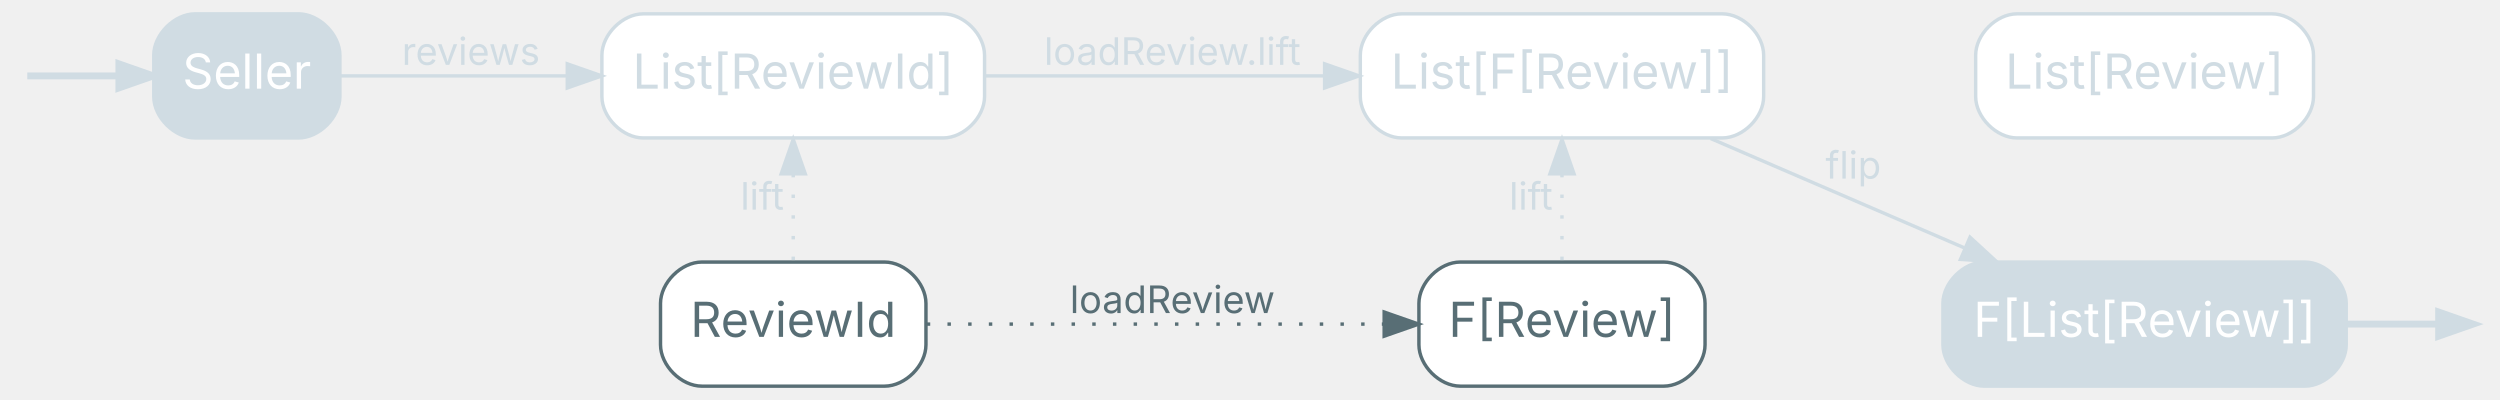
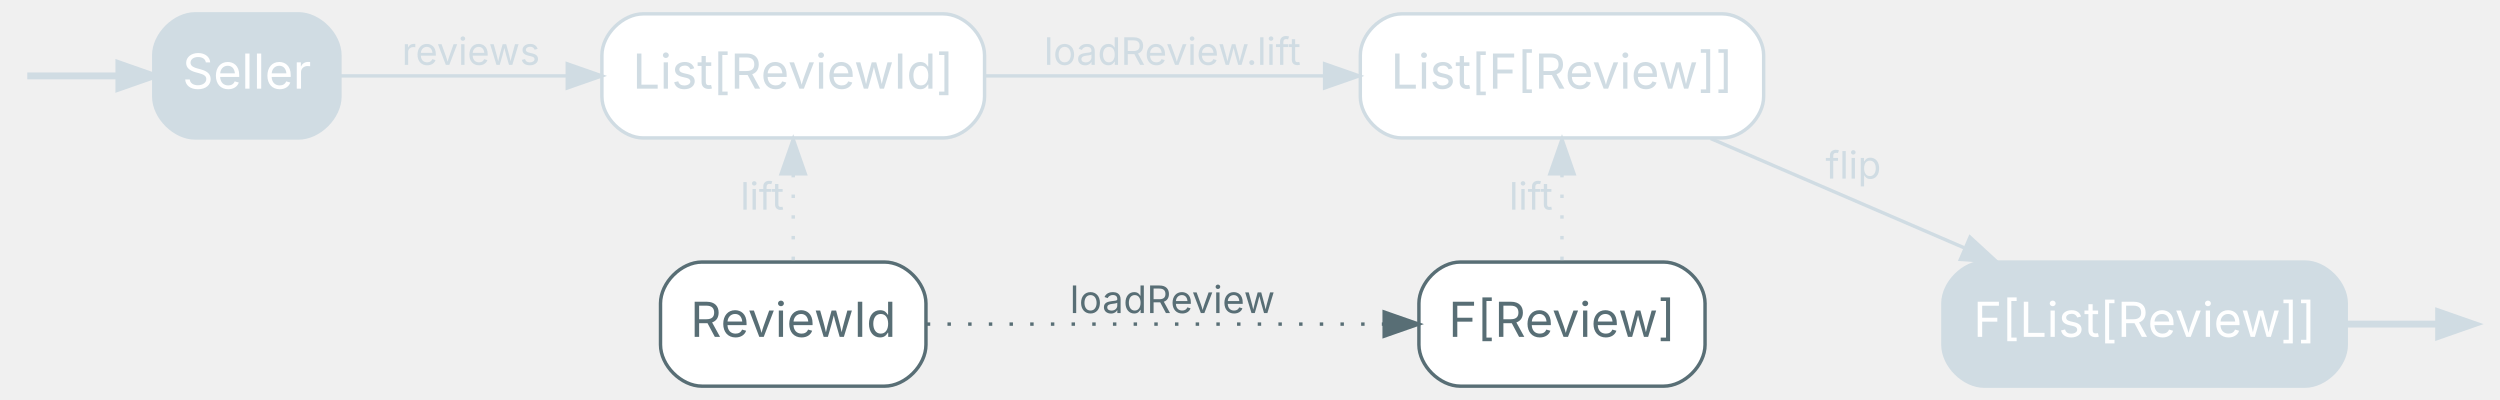
<svg xmlns="http://www.w3.org/2000/svg" width="725pt" height="116pt" viewBox="0.00 0.00 725.20 116.00">
  <g id="graph0" class="graph" transform="scale(1 1) rotate(0) translate(4 112)">
    <g id="node3" class="node start,disabled">
      <path fill="#d0dce3" stroke="#d0dce3" d="M82.6,-108C82.6,-108 52.6,-108 52.6,-108 46.6,-108 40.6,-102 40.6,-96 40.6,-96 40.6,-84 40.6,-84 40.6,-78 46.6,-72 52.6,-72 52.6,-72 82.6,-72 82.6,-72 88.6,-72 94.6,-78 94.6,-84 94.6,-84 94.6,-96 94.6,-96 94.6,-102 88.6,-108 82.6,-108" />
      <text text-anchor="middle" x="67.6" y="-86.3" font-family="Inter,Arial" font-size="14.00" fill="#ffffff">Seller</text>
    </g>
    <g id="edge4" class="edge start,disabled">
      <path fill="none" stroke="#d0dce3" stroke-width="2" d="M3.91,-90C7.37,-90 18.49,-90 30.42,-90" />
      <polygon fill="#d0dce3" stroke="#d0dce3" stroke-width="2" points="30.48,-93.5 40.48,-90 30.48,-86.5 30.48,-93.5" />
    </g>
    <g id="node4" class="node disabled">
      <path fill="#ffffff" stroke="#d0dce3" d="M269.6,-108C269.6,-108 182.6,-108 182.6,-108 176.6,-108 170.6,-102 170.6,-96 170.6,-96 170.6,-84 170.6,-84 170.6,-78 176.6,-72 182.6,-72 182.6,-72 269.6,-72 269.6,-72 275.6,-72 281.6,-78 281.6,-84 281.6,-84 281.6,-96 281.6,-96 281.6,-102 275.6,-108 269.6,-108" />
      <text text-anchor="middle" x="226.1" y="-86.3" font-family="Inter,Arial" font-size="14.00" fill="#d0dce3">List[ReviewId]</text>
    </g>
    <g id="edge7" class="edge disabled">
      <path fill="none" stroke="#d0dce3" d="M94.79,-90C112.76,-90 137.42,-90 160.46,-90" />
      <polygon fill="#d0dce3" stroke="#d0dce3" points="160.56,-93.5 170.56,-90 160.56,-86.5 160.56,-93.5" />
      <text text-anchor="middle" x="132.6" y="-93.2" font-family="Inter,Arial" font-size="11.00" fill="#d0dce3">reviews</text>
    </g>
    <g id="node5" class="node disabled">
      <path fill="#ffffff" stroke="#d0dce3" d="M495.6,-108C495.6,-108 402.6,-108 402.6,-108 396.6,-108 390.6,-102 390.6,-96 390.6,-96 390.6,-84 390.6,-84 390.6,-78 396.6,-72 402.6,-72 402.6,-72 495.6,-72 495.6,-72 501.6,-72 507.6,-78 507.6,-84 507.6,-84 507.6,-96 507.6,-96 507.6,-102 501.6,-108 495.6,-108" />
      <text text-anchor="middle" x="449.1" y="-86.3" font-family="Inter,Arial" font-size="14.00" fill="#d0dce3">List[F[Review]]</text>
    </g>
    <g id="edge8" class="edge disabled">
      <path fill="none" stroke="#d0dce3" d="M281.73,-90C311.49,-90 348.58,-90 380.19,-90" />
      <polygon fill="#d0dce3" stroke="#d0dce3" points="380.24,-93.5 390.24,-90 380.24,-86.5 380.24,-93.5" />
      <text text-anchor="middle" x="336.1" y="-93.2" font-family="Inter,Arial" font-size="11.00" fill="#d0dce3">loadReview.lift</text>
    </g>
    <g id="node8" class="node">
      <path fill="#ffffff" stroke="#586e75" d="M252.6,-36C252.6,-36 199.6,-36 199.6,-36 193.6,-36 187.6,-30 187.6,-24 187.6,-24 187.6,-12 187.6,-12 187.6,-6 193.6,0 199.6,0 199.6,0 252.6,0 252.6,0 258.6,0 264.6,-6 264.6,-12 264.6,-12 264.6,-24 264.6,-24 264.6,-30 258.6,-36 252.6,-36" />
      <text text-anchor="middle" x="226.1" y="-14.3" font-family="Inter,Arial" font-size="14.00" fill="#586e75">ReviewId</text>
    </g>
    <g id="edge1" class="edge required,disabled">
      <path fill="none" stroke="#d0dce3" stroke-dasharray="1,5" d="M226.1,-61.58C226.1,-53.03 226.1,-43.87 226.1,-36.17" />
      <polygon fill="#d0dce3" stroke="#d0dce3" points="222.6,-61.59 226.1,-71.59 229.6,-61.59 222.6,-61.59" />
      <text text-anchor="middle" x="217.1" y="-51.2" font-family="Inter,Arial" font-size="11.00" fill="#d0dce3">lift</text>
    </g>
    <g id="node6" class="node goal,disabled">
      <path fill="#d0dce3" stroke="#d0dce3" d="M664.6,-36C664.6,-36 571.6,-36 571.6,-36 565.6,-36 559.6,-30 559.6,-24 559.6,-24 559.6,-12 559.6,-12 559.6,-6 565.6,0 571.6,0 571.6,0 664.6,0 664.6,0 670.6,0 676.6,-6 676.6,-12 676.6,-12 676.6,-24 676.6,-24 676.6,-30 670.6,-36 664.6,-36" />
      <text text-anchor="middle" x="618.1" y="-14.3" font-family="Inter,Arial" font-size="14.00" fill="#ffffff">F[List[Review]]</text>
    </g>
    <g id="edge10" class="edge disabled">
      <path fill="none" stroke="#d0dce3" d="M492.24,-71.83C514.58,-62.2 542.19,-50.29 565.77,-40.13" />
      <polygon fill="#d0dce3" stroke="#d0dce3" points="567.46,-43.21 575.26,-36.04 564.69,-36.78 567.46,-43.21" />
      <text text-anchor="middle" x="533.6" y="-60.2" font-family="Inter,Arial" font-size="11.00" fill="#d0dce3">flip</text>
    </g>
-     <g id="node7" class="node disabled">
-       <path fill="#ffffff" stroke="#d0dce3" d="M655.1,-108C655.1,-108 581.1,-108 581.1,-108 575.1,-108 569.1,-102 569.1,-96 569.1,-96 569.1,-84 569.1,-84 569.1,-78 575.1,-72 581.1,-72 581.1,-72 655.1,-72 655.1,-72 661.1,-72 667.1,-78 667.1,-84 667.1,-84 667.1,-96 667.1,-96 667.1,-102 661.1,-108 655.1,-108" />
-       <text text-anchor="middle" x="618.1" y="-86.3" font-family="Inter,Arial" font-size="14.00" fill="#d0dce3">List[Review]</text>
-     </g>
    <g id="node9" class="node">
      <path fill="#ffffff" stroke="#586e75" d="M478.6,-36C478.6,-36 419.6,-36 419.6,-36 413.6,-36 407.6,-30 407.6,-24 407.6,-24 407.6,-12 407.6,-12 407.6,-6 413.6,0 419.6,0 419.6,0 478.6,0 478.6,0 484.6,0 490.6,-6 490.6,-12 490.6,-12 490.6,-24 490.6,-24 490.6,-30 484.6,-36 478.6,-36" />
      <text text-anchor="middle" x="449.1" y="-14.3" font-family="Inter,Arial" font-size="14.00" fill="#586e75">F[Review]</text>
    </g>
    <g id="edge2" class="edge disabled,required">
      <path fill="none" stroke="#d0dce3" stroke-dasharray="1,5" d="M449.1,-61.58C449.1,-53.03 449.1,-43.87 449.1,-36.17" />
      <polygon fill="#d0dce3" stroke="#d0dce3" points="445.6,-61.59 449.1,-71.59 452.6,-61.59 445.6,-61.59" />
      <text text-anchor="middle" x="440.1" y="-51.2" font-family="Inter,Arial" font-size="11.00" fill="#d0dce3">lift</text>
    </g>
    <g id="edge5" class="edge goal,disabled">
      <path fill="none" stroke="#d0dce3" stroke-width="2" d="M676.73,-18C686.84,-18 696.32,-18 703.24,-18" />
      <polygon fill="#d0dce3" stroke="#d0dce3" stroke-width="2" points="703.4,-21.5 713.4,-18 703.4,-14.5 703.4,-21.5" />
    </g>
    <g id="edge6" class="edge required">
      <path fill="none" stroke="#586e75" stroke-dasharray="1,5" d="M264.84,-18C301.36,-18 356.96,-18 397.34,-18" />
      <polygon fill="#586e75" stroke="#586e75" points="397.52,-21.5 407.52,-18 397.52,-14.5 397.52,-21.5" />
      <text text-anchor="middle" x="336.1" y="-21.2" font-family="Inter,Arial" font-size="11.00" fill="#586e75">loadReview</text>
    </g>
  </g>
</svg>
